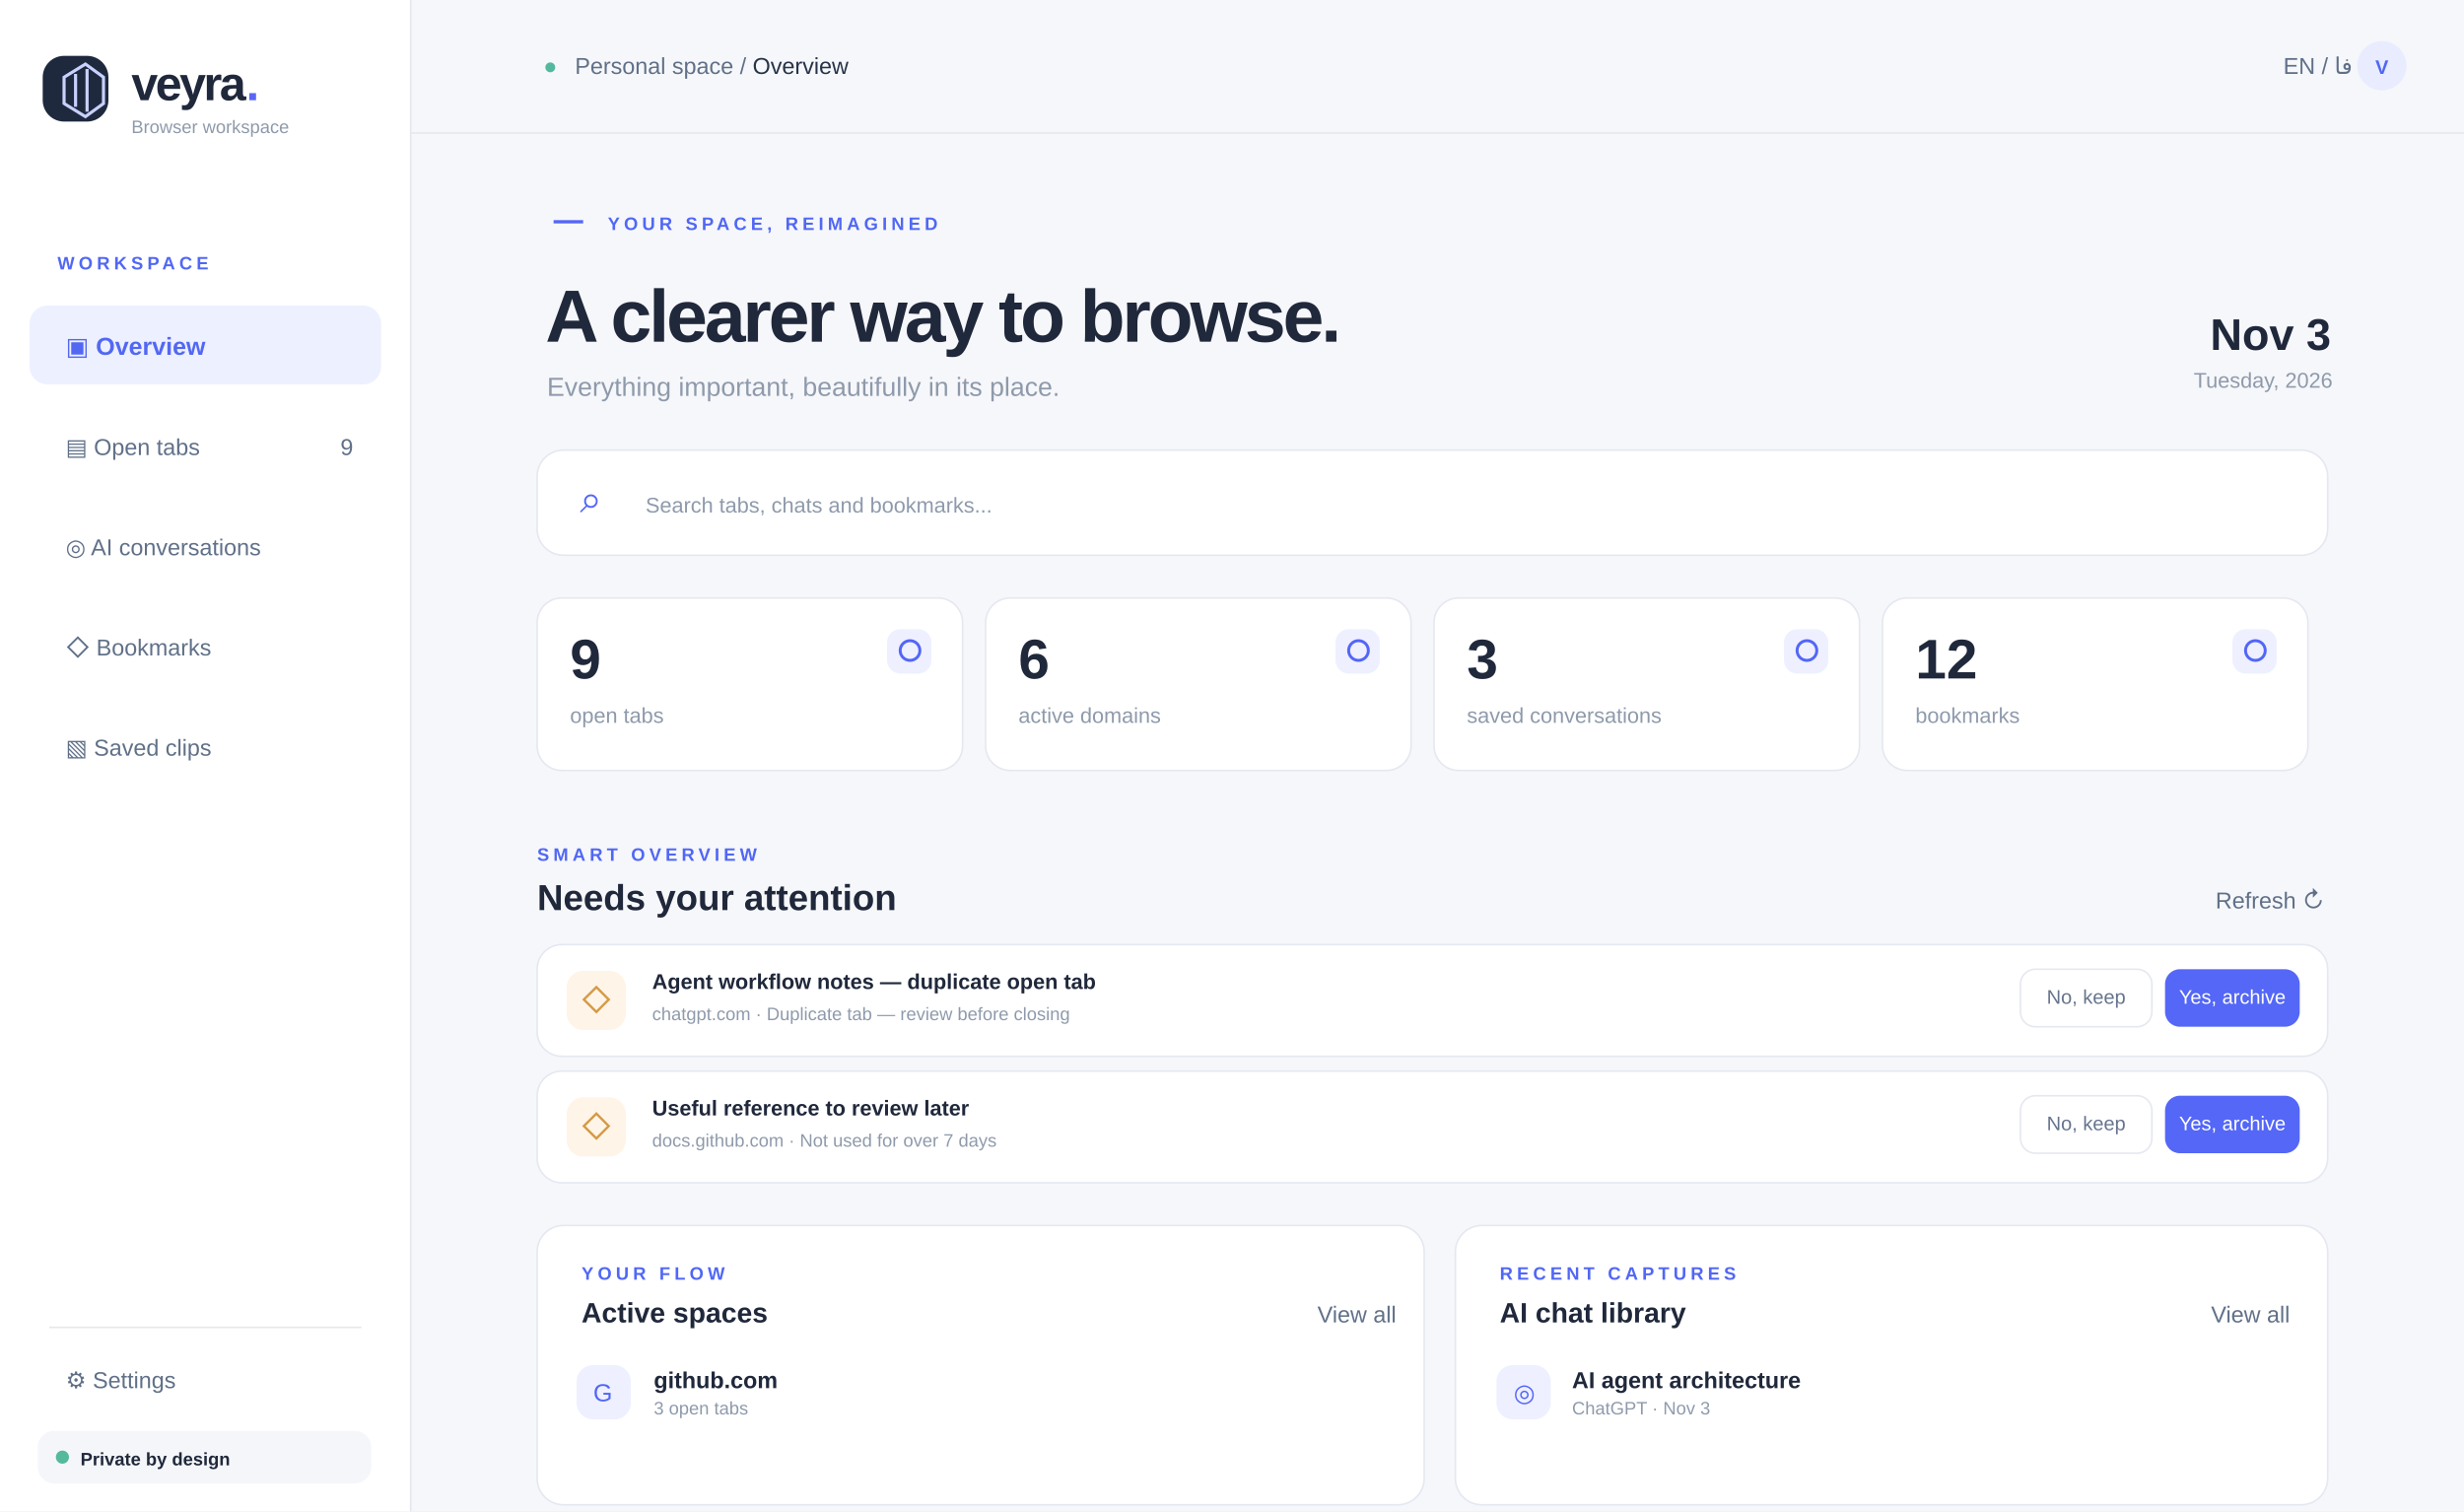
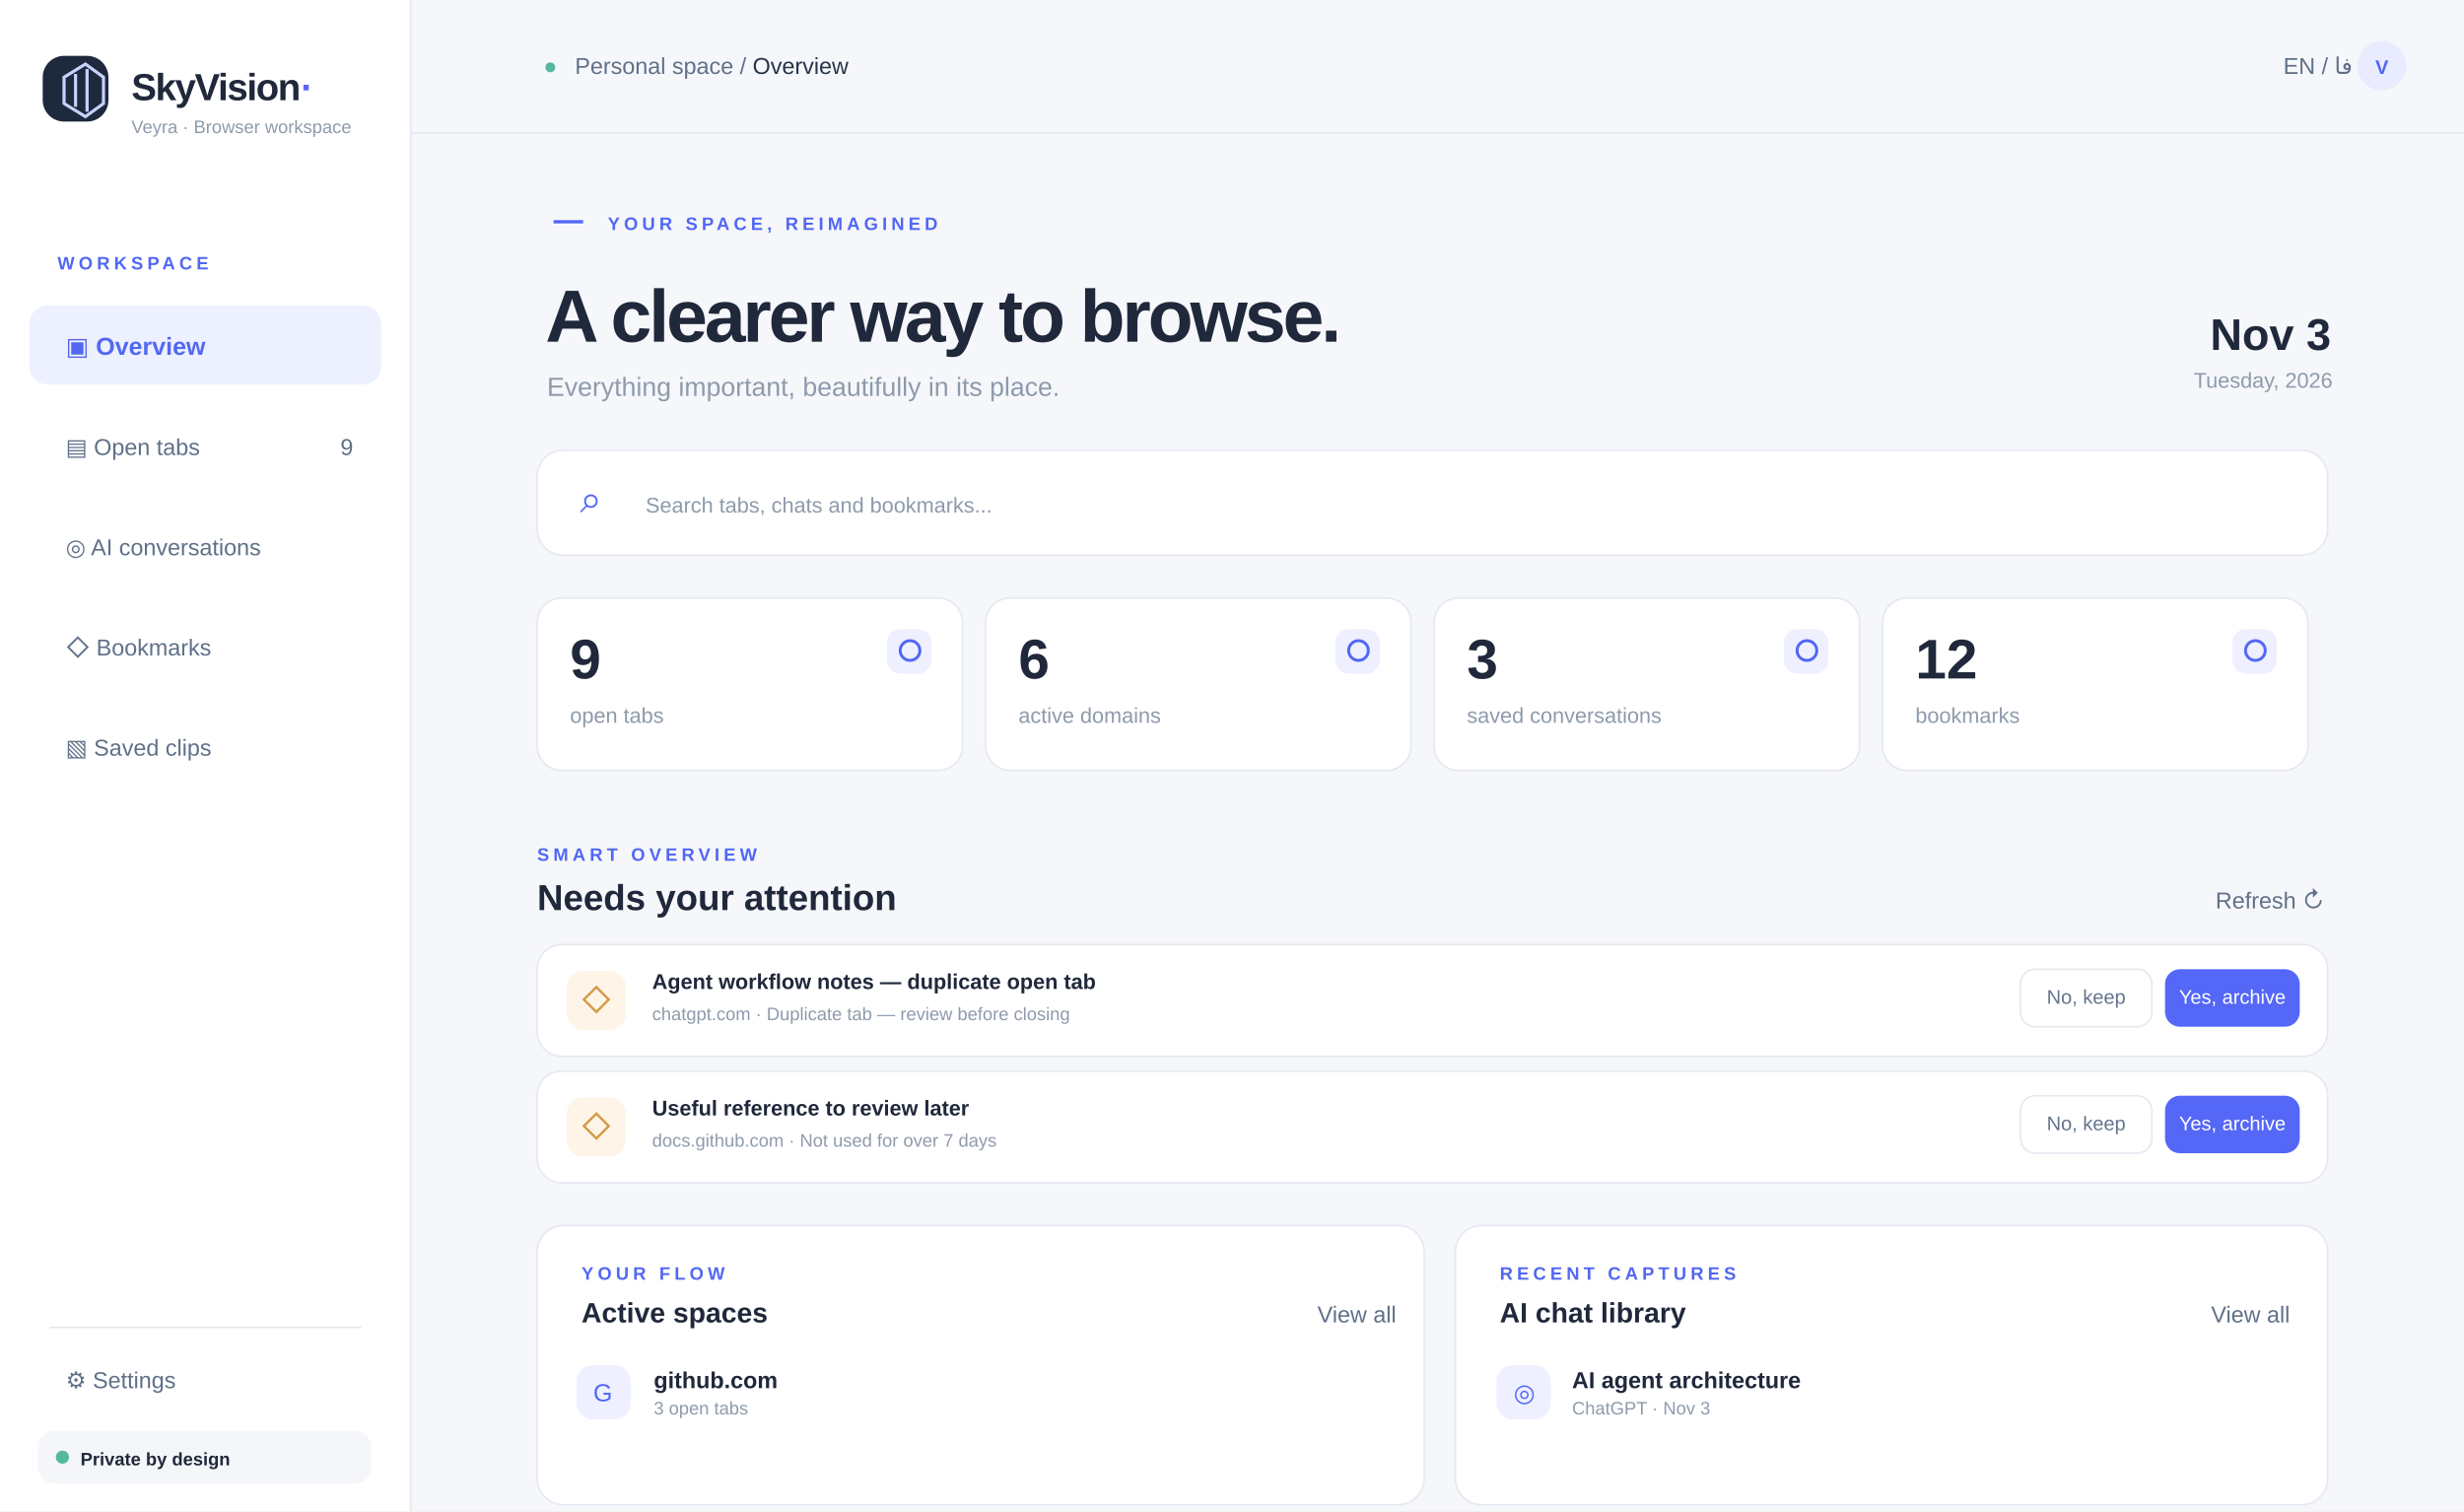
- <svg xmlns="http://www.w3.org/2000/svg" width="1500" height="920" viewBox="0 0 1500 920" role="img" aria-label="Veyra browser workspace dashboard preview, English interface with tab review and AI chat library">
+ <svg xmlns="http://www.w3.org/2000/svg" width="1500" height="920" viewBox="0 0 1500 920" role="img" aria-label="SkyVision Veyra browser workspace dashboard preview, English interface with tab review and AI chat library">
  <style>
text{font-family:-apple-system,BlinkMacSystemFont,"Segoe UI",Arial,sans-serif;fill:#20283b}.muted{font-size:13px;fill:#8e9aab}.small{font-size:14px;fill:#607088}.medium{font-size:17px;font-weight:620}.big{font-size:34px;font-weight:750}.label{font-size:11px;letter-spacing:2.5px;font-weight:750;fill:#5167f5}
</style>
  <rect width="1500" height="920" fill="#f6f7fa" />
  <rect width="250" height="920" fill="white" />
  <path d="M250 0V920" stroke="#e5e7ef" />
  <rect x="26" y="34" width="40" height="40" rx="13" fill="#1e293d" />
  <path d="M39 47l13-8 11 8v16l-11 8-13-8z M46 45v20 M53 42v26" fill="none" stroke="#c9d1ff" stroke-width="1.9" />
-   <text x="80" y="61" style="font-size:29px;font-weight:780;letter-spacing:-1.5px">veyra<tspan fill="#5865f6">.</tspan>
+   <text x="80" y="61" style="font-size:23px;font-weight:780;letter-spacing:-.8px">SkyVision<tspan fill="#5865f6">·</tspan>
  </text>
-   <text x="80" y="81" class="muted" style="font-size:11px">Browser workspace</text>
+   <text x="80" y="81" class="muted" style="font-size:11px">Veyra · Browser workspace</text>
  <text x="35" y="164" class="label" fill="#8f9baa">WORKSPACE</text>
  <rect x="18" y="186" width="214" height="48" rx="11" fill="#edf0ff" />
  <text x="40" y="216" style="font-size:15px;font-weight:680;fill:#5268f3">▣   Overview</text>
  <text x="40" y="277" class="small">▤   Open tabs</text>
  <text x="215" y="277" class="small" text-anchor="end">9</text>
  <text x="40" y="338" class="small">◎   AI conversations</text>
  <text x="40" y="399" class="small">◇   Bookmarks</text>
  <text x="40" y="460" class="small">▧   Saved clips</text>
  <path d="M30 808H220" stroke="#e5e7ef" />
  <text x="40" y="845" class="small">⚙   Settings</text>
  <rect x="23" y="871" width="203" height="32" rx="10" fill="#f5f6fa" />
  <circle cx="38" cy="887" r="4" fill="#55b99c" />
  <text x="49" y="892" style="font-size:11px;font-weight:650">Private by design</text>
  <path d="M250 81H1500" stroke="#e5e7ef" />
  <circle cx="335" cy="41" r="3" fill="#52b99f" />
  <text x="350" y="45" class="small">Personal space  /  <tspan fill="#263348">Overview</tspan>
  </text>
  <text x="1390" y="45" class="small">EN / فا</text>
  <circle cx="1450" cy="40" r="15" fill="#e9ecff" />
  <text x="1450" y="45" text-anchor="middle" style="font-size:12px;font-weight:700;fill:#5167f5">V</text>
  <path d="M337 135h18" stroke="#5366f8" stroke-width="2" />
  <text x="370" y="140" class="label">YOUR SPACE, REIMAGINED</text>
  <text x="332" y="208" style="font-size:45px;font-weight:780;letter-spacing:-1.8px">A clearer way to browse.</text>
  <text x="333" y="241" class="muted" style="font-size:16px">Everything important, beautifully in its place.</text>
  <text x="1419" y="213" text-anchor="end" style="font-size:27px;font-weight:780">Nov 3</text>
  <text x="1420" y="236" text-anchor="end" class="muted">Tuesday, 2026</text>
  <rect x="327" y="274" width="1090" height="64" rx="16" fill="white" stroke="#e5e8f1" />
  <text x="353" y="312" style="font-size:24px;fill:#5366f8">⌕</text>
  <text x="393" y="312" class="muted">Search tabs, chats and bookmarks...</text>
  <g transform="translate(327,364)">
    <rect width="259" height="105" rx="15" fill="#ffffff" stroke="#e5e8f1" />
    <text x="20" y="49" class="big">9</text>
    <text x="20" y="76" class="muted">open tabs</text>
    <rect x="213" y="19" width="27" height="27" rx="8" fill="#eef0ff" />
    <circle cx="227" cy="32" r="6" fill="none" stroke="#5366f7" stroke-width="1.8" />
  </g>
  <g transform="translate(600,364)">
    <rect width="259" height="105" rx="15" fill="#ffffff" stroke="#e5e8f1" />
    <text x="20" y="49" class="big">6</text>
    <text x="20" y="76" class="muted">active domains</text>
    <rect x="213" y="19" width="27" height="27" rx="8" fill="#eef0ff" />
    <circle cx="227" cy="32" r="6" fill="none" stroke="#5366f7" stroke-width="1.8" />
  </g>
  <g transform="translate(873,364)">
    <rect width="259" height="105" rx="15" fill="#ffffff" stroke="#e5e8f1" />
    <text x="20" y="49" class="big">3</text>
    <text x="20" y="76" class="muted">saved conversations</text>
    <rect x="213" y="19" width="27" height="27" rx="8" fill="#eef0ff" />
    <circle cx="227" cy="32" r="6" fill="none" stroke="#5366f7" stroke-width="1.8" />
  </g>
  <g transform="translate(1146,364)">
    <rect width="259" height="105" rx="15" fill="#ffffff" stroke="#e5e8f1" />
    <text x="20" y="49" class="big">12</text>
    <text x="20" y="76" class="muted">bookmarks</text>
    <rect x="213" y="19" width="27" height="27" rx="8" fill="#eef0ff" />
    <circle cx="227" cy="32" r="6" fill="none" stroke="#5366f7" stroke-width="1.8" />
  </g>
  <text x="327" y="524" class="label">SMART OVERVIEW</text>
  <text x="327" y="554" style="font-size:22px;font-weight:750">Needs your attention</text>
  <text x="1415" y="553" text-anchor="end" class="small">Refresh ↻</text>
  <rect x="327" y="575" width="1090" height="68" rx="15" fill="white" stroke="#e5e8f1" />
  <rect x="345" y="591" width="36" height="36" rx="10" fill="#fff4e8" />
  <text x="363" y="615" text-anchor="middle" style="font-size:18px;fill:#d49a45">◇</text>
  <text x="397" y="602" class="medium" style="font-size:13px">Agent workflow notes — duplicate open tab</text>
  <text x="397" y="621" class="muted" style="font-size:11px">chatgpt.com · Duplicate tab — review before closing</text>
  <rect x="1230" y="590" width="80" height="35" rx="9" fill="#ffffff" stroke="#e6e8f0" />
  <text x="1270" y="611" text-anchor="middle" style="font-size:12px;fill:#65748d">No, keep</text>
  <rect x="1318" y="590" width="82" height="35" rx="9" fill="#5467f7" />
  <text x="1359" y="611" text-anchor="middle" style="font-size:12px;fill:white">Yes, archive</text>
  <rect x="327" y="652" width="1090" height="68" rx="15" fill="white" stroke="#e5e8f1" />
  <rect x="345" y="668" width="36" height="36" rx="10" fill="#fff4e8" />
  <text x="363" y="692" text-anchor="middle" style="font-size:18px;fill:#d49a45">◇</text>
  <text x="397" y="679" class="medium" style="font-size:13px">Useful reference to review later</text>
  <text x="397" y="698" class="muted" style="font-size:11px">docs.github.com · Not used for over 7 days</text>
  <rect x="1230" y="667" width="80" height="35" rx="9" fill="#ffffff" stroke="#e6e8f0" />
  <text x="1270" y="688" text-anchor="middle" style="font-size:12px;fill:#65748d">No, keep</text>
  <rect x="1318" y="667" width="82" height="35" rx="9" fill="#5467f7" />
  <text x="1359" y="688" text-anchor="middle" style="font-size:12px;fill:white">Yes, archive</text>
  <rect x="327" y="746" width="540" height="170" rx="16" fill="white" stroke="#e5e8f1" />
  <rect x="886" y="746" width="531" height="170" rx="16" fill="white" stroke="#e5e8f1" />
  <text x="354" y="779" class="label">YOUR FLOW</text>
  <text x="354" y="805" class="medium">Active spaces</text>
  <text x="850" y="805" text-anchor="end" class="small">View all</text>
  <text x="913" y="779" class="label">RECENT CAPTURES</text>
  <text x="913" y="805" class="medium">AI chat library</text>
  <text x="1394" y="805" text-anchor="end" class="small">View all</text>
  <rect x="351" y="831" width="33" height="33" rx="10" fill="#eef0ff" />
  <text x="367" y="853" text-anchor="middle" style="font-size:15px;fill:#5166f6">G</text>
  <text x="398" y="845" style="font-size:14px;font-weight:660">github.com</text>
  <text x="398" y="861" class="muted" style="font-size:11px">3 open tabs</text>
  <rect x="911" y="831" width="33" height="33" rx="10" fill="#eef0ff" />
  <text x="928" y="853" text-anchor="middle" style="font-size:15px;fill:#5166f6">◎</text>
  <text x="957" y="845" style="font-size:14px;font-weight:660">AI agent architecture</text>
  <text x="957" y="861" class="muted" style="font-size:11px">ChatGPT · Nov 3</text>
</svg>
